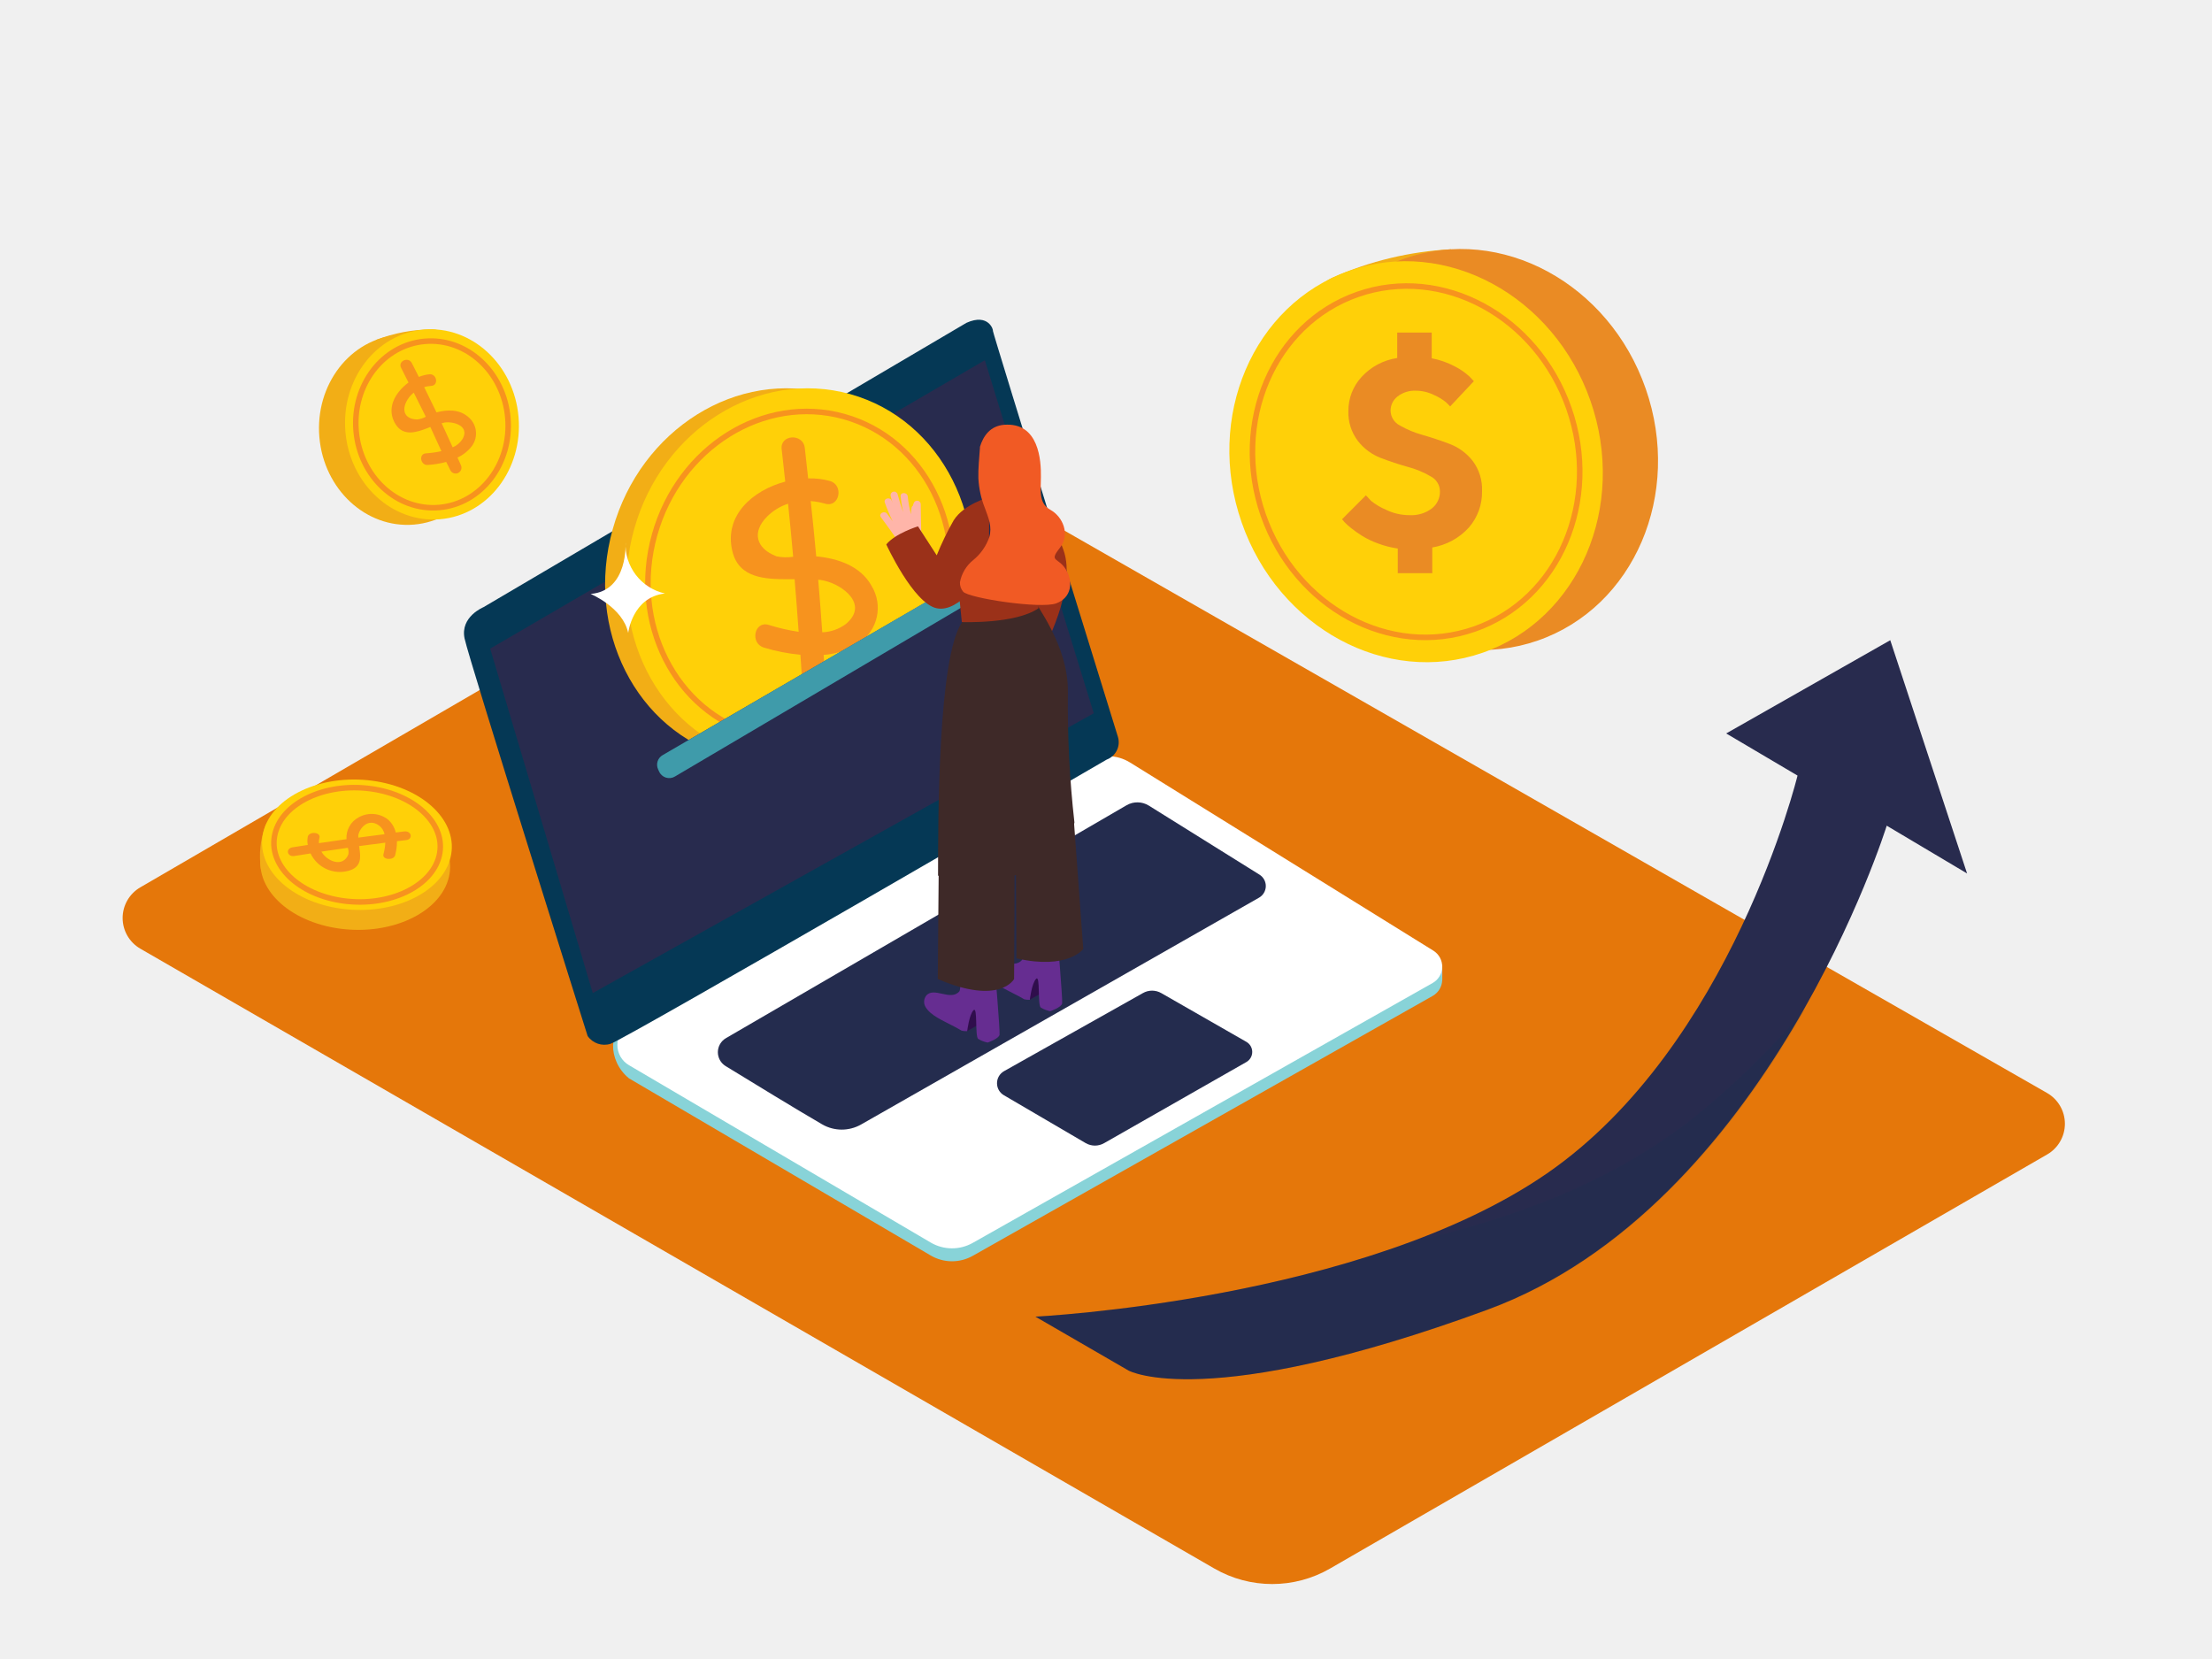
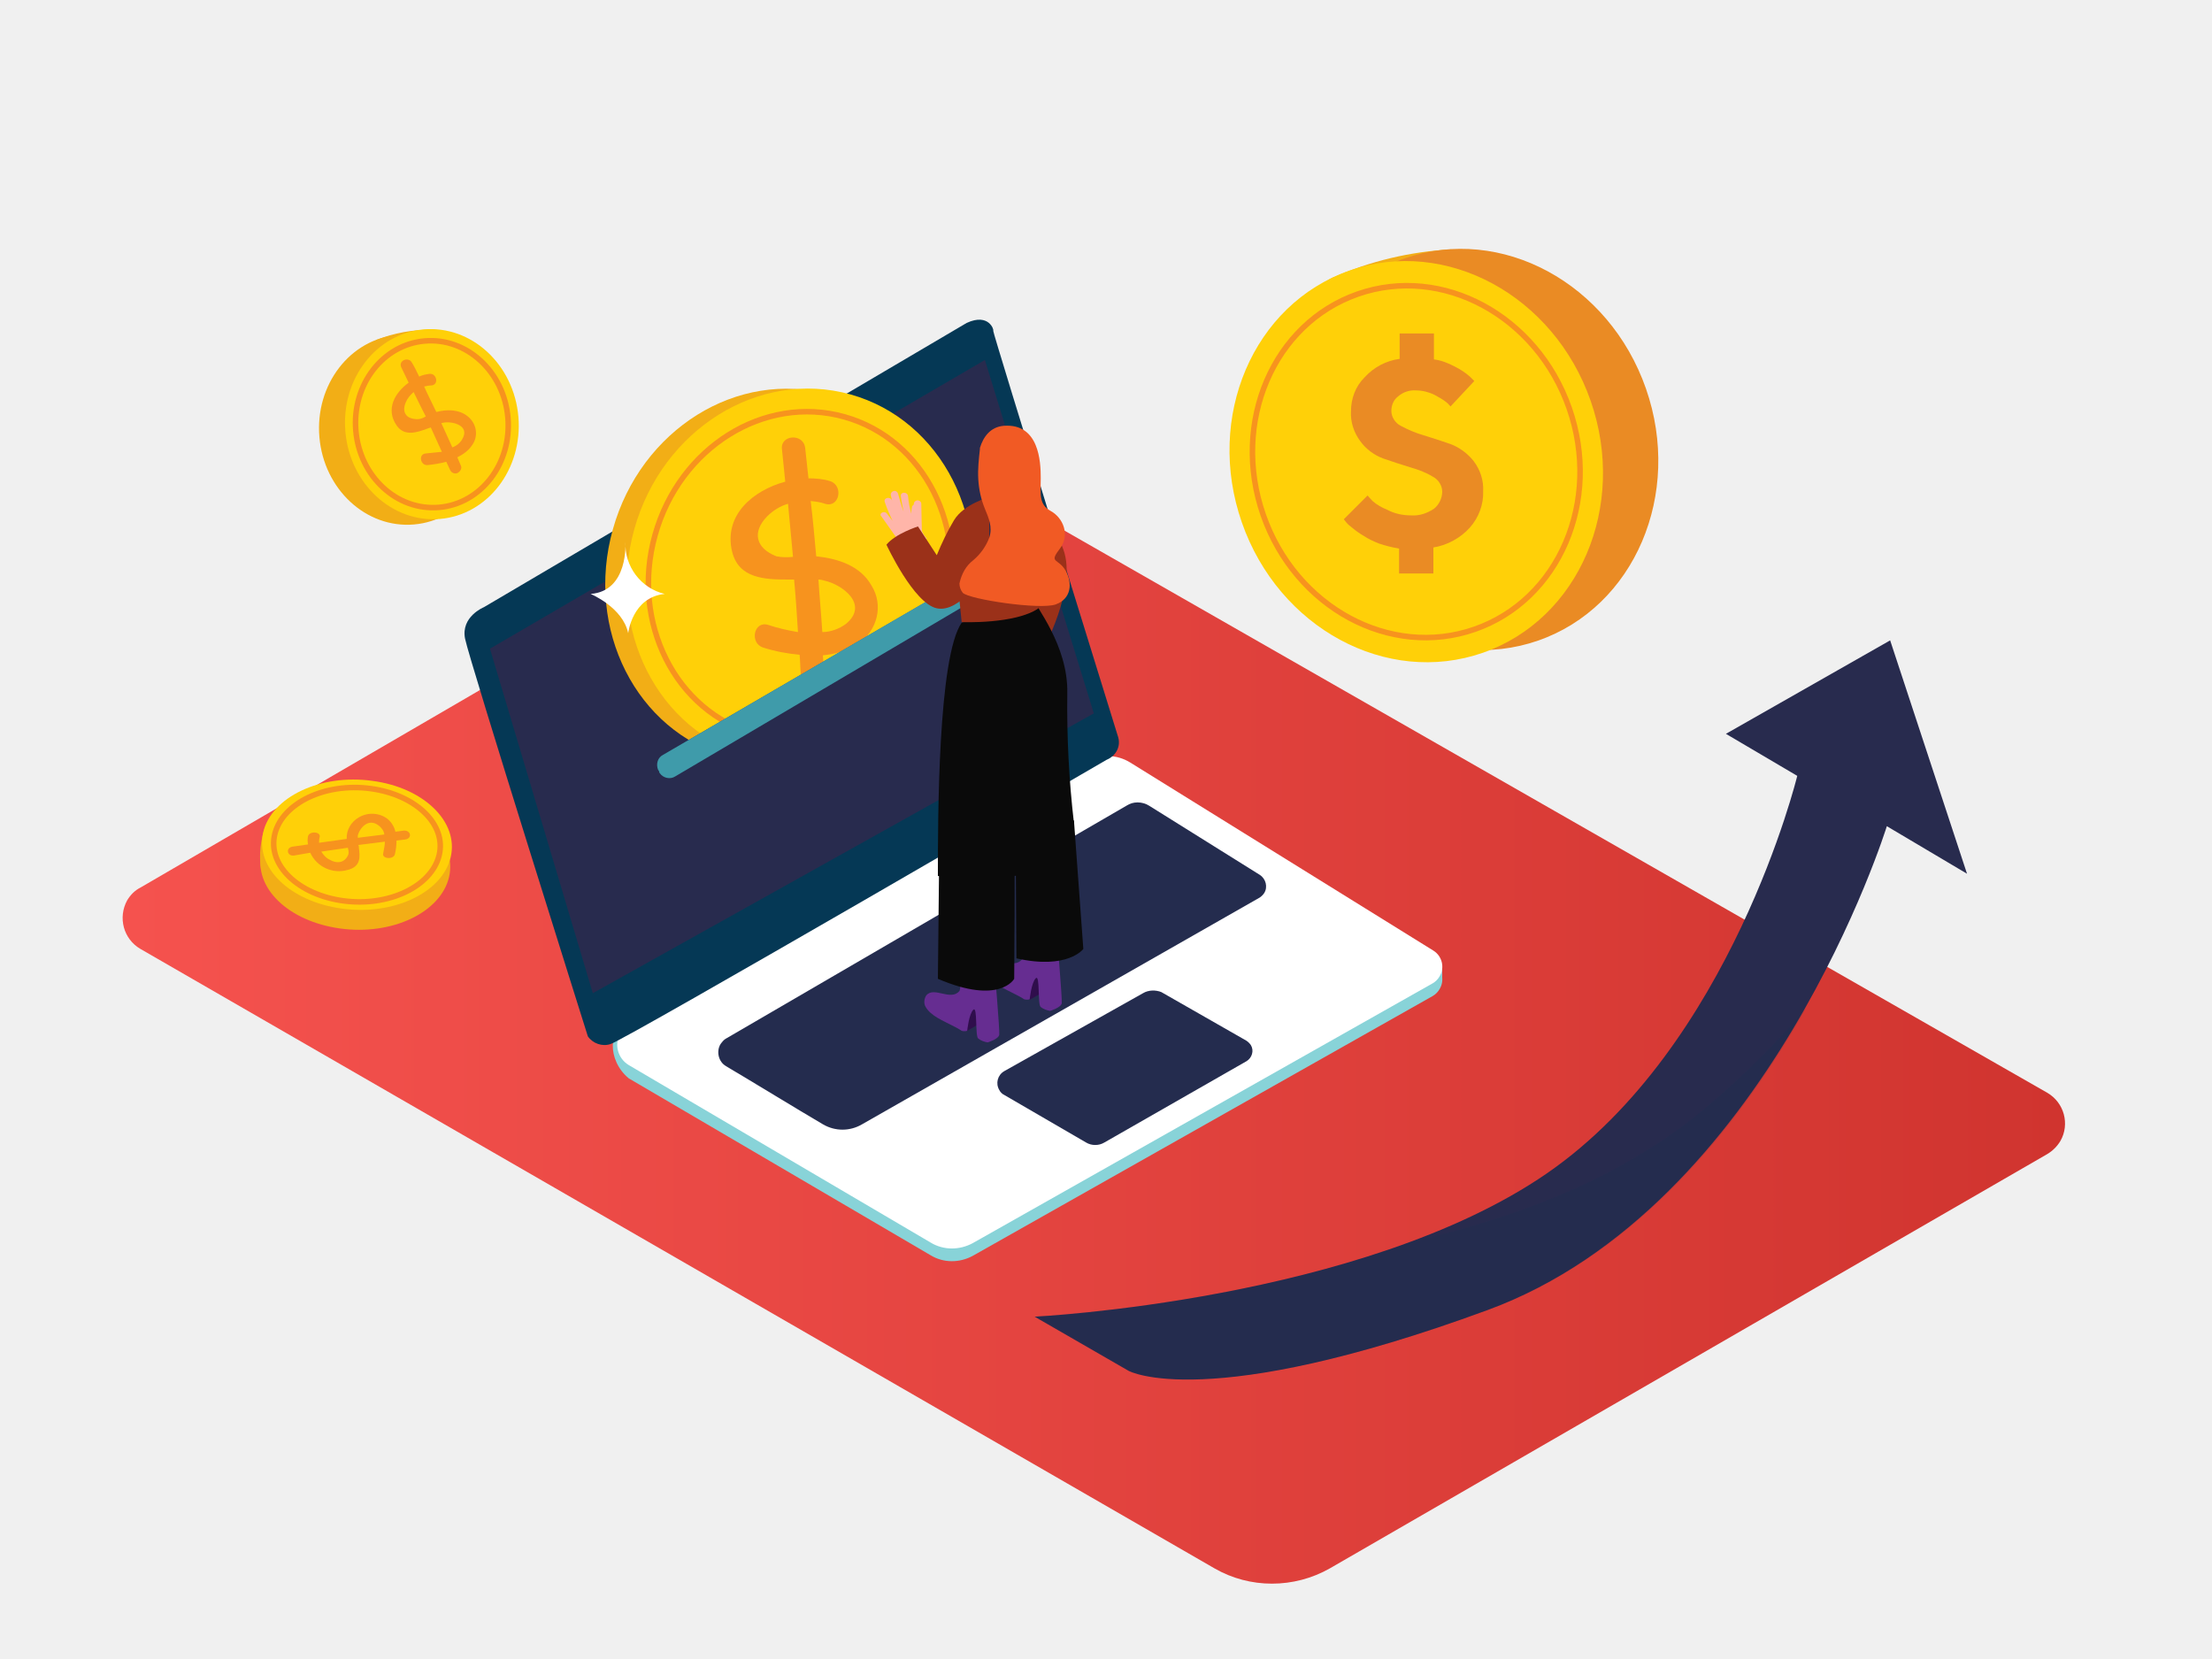
- <svg xmlns="http://www.w3.org/2000/svg" id="Layer_2" data-name="Layer 2" viewBox="0 0 400 300">
-   <path d="M25.37,160.46,161,81.6a6.41,6.41,0,0,1,6.41,0L370.18,197.65a6.41,6.41,0,0,1,0,11.12L240.52,283.64a20.93,20.93,0,0,1-20.93,0L25.39,171.56A6.41,6.41,0,0,1,25.37,160.46Z" fill="#e5770a" />
-   <path d="M262.39,45.08A60.5,60.5,0,0,0,241,50.19c-10.74,4.9,21.43,13.6,21.43,13.6" fill="#f2ae16" />
-   <ellipse cx="266.06" cy="81.29" rx="33.4" ry="36.58" transform="translate(-11.93 92.16) rotate(-19.23)" fill="#ea8b24" />
-   <ellipse cx="256.07" cy="83.5" rx="33.4" ry="36.58" transform="translate(-13.21 88.99) rotate(-19.23)" fill="#ffd008" />
-   <ellipse cx="256.07" cy="83.5" rx="29.27" ry="32.05" transform="translate(-13.21 88.99) rotate(-19.23)" fill="none" stroke="#f7931e" stroke-miterlimit="10" />
-   <path d="M263.08,66.26a11.49,11.49,0,0,1,2.67,1.85l.77.82-4.29,4.57q-.28-.33-.79-.8a9.61,9.61,0,0,0-2.12-1.27,7.43,7.43,0,0,0-3.32-.78,5,5,0,0,0-3.3,1.06,3.22,3.22,0,0,0-1.24,2.55,3.06,3.06,0,0,0,1.7,2.69,17.43,17.43,0,0,0,4.12,1.71q2.42.69,4.87,1.62a9.62,9.62,0,0,1,4.16,3.07A8.49,8.49,0,0,1,268,88.79a9.72,9.72,0,0,1-2.38,6.6A11.45,11.45,0,0,1,259,99v4.65l-6.24,0V99.19a17.22,17.22,0,0,1-3.59-.92,15.9,15.9,0,0,1-2.84-1.36,21.28,21.28,0,0,1-2-1.41,11.19,11.19,0,0,1-1.24-1.12l-.4-.49L247,89.57q.33.37.93,1a11.26,11.26,0,0,0,2.66,1.59,9.68,9.68,0,0,0,4.3,1,6.16,6.16,0,0,0,4.05-1.23,3.84,3.84,0,0,0,1.45-3.09,3.08,3.08,0,0,0-1.7-2.71,16.74,16.74,0,0,0-4.14-1.71q-2.44-.68-4.87-1.61a9.65,9.65,0,0,1-4.13-3.07,8.49,8.49,0,0,1-1.72-5.44,9,9,0,0,1,2.38-6.13,10.91,10.91,0,0,1,6.45-3.43v-4.6l6.24,0v4.65A14.65,14.65,0,0,1,263.08,66.26Z" fill="#ea8b24" />
-   <polyline points="260.81 174.43 260.81 177.23 259.39 178.97" fill="#adcee1" />
-   <path d="M204.39,140.25l54.81,34a3.4,3.4,0,0,1-.12,5.84l-83.17,47a7.62,7.62,0,0,1-7.61-.06L113.74,195c-4-3.26-3.67-9.39,0-9.65l82.69-45.21A7.73,7.73,0,0,1,204.39,140.25Z" fill="#88d3d8" />
-   <path d="M204.39,137.91l54.81,34a3.4,3.4,0,0,1-.12,5.84l-83.17,47a7.62,7.62,0,0,1-7.61-.06l-54.56-32.07a4.23,4.23,0,0,1,0-7.31l82.69-47.55A7.73,7.73,0,0,1,204.39,137.91Z" fill="#fff" />
-   <path d="M202.16,133.26S179.4,59.8,179.54,59.8s-.71-3.26-4.78-1.42L87.42,109.8s-4.24,1.72-3.41,5.66,22.25,71.88,22.25,71.88a3.69,3.69,0,0,0,4.13,1.42c2.66-.83,89.73-51.4,89.73-51.4A3.34,3.34,0,0,0,202.16,133.26Z" fill="#053855" />
-   <polygon points="178.09 65.14 88.64 117.29 107.19 179.58 197.79 128.98 178.09 65.14" fill="#282b4e" />
-   <path d="M207.76,145.69l20,12.48a2.42,2.42,0,0,1-.08,4.15l-71.93,41a7.08,7.08,0,0,1-7.07,0c-4.63-2.69-12.58-7.55-17.46-10.54a2.94,2.94,0,0,1,.06-5.05c14.55-8.46,62-36.06,72.4-42.09A3.92,3.92,0,0,1,207.76,145.69Z" fill="#282b4e" />
-   <path d="M206.68,179.58l-25.13,14.13a2.51,2.51,0,0,0,0,4.35l14.78,8.65a3.34,3.34,0,0,0,3.34,0l25.71-14.66a2.1,2.1,0,0,0,0-3.65L210,179.59A3.34,3.34,0,0,0,206.68,179.58Z" fill="#282b4e" />
-   <path d="M207.76,145.69l20,12.48a2.42,2.42,0,0,1-.08,4.15l-71.93,41a7.08,7.08,0,0,1-7.07,0c-4.63-2.69-12.58-7.55-17.46-10.54a2.94,2.94,0,0,1,.06-5.05c14.55-8.46,62-36.06,72.4-42.09A3.92,3.92,0,0,1,207.76,145.69Z" fill="#053855" opacity="0.1" />
-   <path d="M206.68,179.58l-25.13,14.13a2.51,2.51,0,0,0,0,4.35l14.78,8.65a3.34,3.34,0,0,0,3.34,0l25.71-14.66a2.1,2.1,0,0,0,0-3.65L210,179.59A3.34,3.34,0,0,0,206.68,179.58Z" fill="#053855" opacity="0.1" />
-   <path d="M68,61.47a28.46,28.46,0,0,1,10.16-1.91c5.55,0-6.59,10-6.59,10" fill="#f2ae16" />
-   <ellipse cx="73.4" cy="77.72" rx="15.71" ry="17.21" transform="translate(-6.34 6.52) rotate(-4.88)" fill="#f2ae16" />
-   <ellipse cx="78.11" cy="76.75" rx="15.71" ry="17.21" transform="translate(-6.24 6.92) rotate(-4.88)" fill="#ffd008" />
-   <ellipse cx="78.11" cy="76.75" rx="13.77" ry="15.08" transform="translate(-6.24 6.92) rotate(-4.88)" fill="none" stroke="#f7931e" stroke-miterlimit="10" />
-   <path d="M84.59,75.33c-1.6-1.34-3.75-1.27-5.66-.76Q77.83,72.29,76.7,70A6.39,6.39,0,0,1,78,69.78c1.36-.1,1-2.19-.31-2.1a6.68,6.68,0,0,0-1.95.48c-.42-.84-.84-1.68-1.27-2.51-.62-1.21-2.56-.36-1.94.86.45.88.9,1.77,1.34,2.66C71.39,71,69.71,74,71.62,76.85c1.41,2.06,3.67,1.34,5.62.59l.58-.23q1,2.18,2,4.37a17.77,17.77,0,0,1-2.8.4c-1.36.09-1,2.18.31,2.1a16.57,16.57,0,0,0,3.36-.55L81.42,85a1.06,1.06,0,0,0,1.94-.86l-.63-1.4a6.88,6.88,0,0,0,2.64-2.13A3.86,3.86,0,0,0,84.59,75.33Zm-9.1.52c-2.05,0-2.87-1.33-2.07-3.09A4.81,4.81,0,0,1,74.82,71Q75.9,73.16,77,75.36A4.29,4.29,0,0,1,75.5,75.85Zm8.14,3.55a3.86,3.86,0,0,1-1.77,1.49q-1-2.19-2-4.37c.19,0,.37-.09.56-.12C82,76.18,85,77,83.64,79.4Z" fill="#f7931e" />
-   <ellipse cx="140.74" cy="104.06" rx="34.04" ry="31.08" transform="translate(2.62 211.58) rotate(-74.38)" fill="#f2ae16" />
-   <ellipse cx="144.61" cy="104.06" rx="34.04" ry="31.08" transform="translate(5.45 215.31) rotate(-74.38)" fill="#ffd008" />
-   <ellipse cx="144.61" cy="104.06" rx="29.83" ry="27.24" transform="translate(5.45 215.31) rotate(-74.38)" fill="none" stroke="#f7931e" stroke-miterlimit="10" />
-   <path d="M157.6,105.93c-2-3.59-6.06-4.95-10-5.32q-.45-5-1-10a12.65,12.65,0,0,1,2.61.47c2.59.76,3.44-3.35.87-4.1a13.21,13.21,0,0,0-3.94-.47c-.2-1.84-.39-3.68-.61-5.53-.31-2.67-4.5-2.43-4.18.25.23,2,.43,3.91.65,5.86-5.89,1.57-11.16,6.13-9.55,12.65,1.18,4.8,5.88,5,10,5l1.24,0q.4,4.75.73,9.51A35.15,35.15,0,0,1,139,113c-2.59-.79-3.43,3.32-.87,4.1a32.77,32.77,0,0,0,6.61,1.3c.07,1.09.15,2.19.22,3.28.16,2.69,4.34,2.45,4.18-.25-.06-1-.14-2-.2-3a13.61,13.61,0,0,0,6.37-2.13A7.64,7.64,0,0,0,157.6,105.93Zm-17.21-5.34c-3.79-1.47-4.39-4.44-1.69-7.16a9.5,9.5,0,0,1,3.81-2.34q.5,4.79.92,9.59A8.48,8.48,0,0,1,140.39,100.6ZM153,112.81a7.64,7.64,0,0,1-4.31,1.53q-.33-4.76-.73-9.5c.37,0,.75.09,1.12.17C152.3,105.73,157.18,109.26,153,112.81Z" fill="#f7931e" />
-   <polygon points="118.24 137.47 177.53 103.03 172.47 126.06 162.04 137.47 151.95 141.54 143.48 143.73 118.24 137.47" fill="#282b4e" />
-   <path d="M119.86,136.53l58-33.75a2,2,0,0,1,3,1.34h0a2,2,0,0,1-1,2.19L122.08,140.4a2,2,0,0,1-2.9-.9l-.15-.33A2,2,0,0,1,119.86,136.53Z" fill="#3f9baa" />
-   <path d="M204.09,247.85s14,7.67,64.85-11,72.24-87.54,72.24-87.54l14.53,8.64-13.89-42.18-29.67,16.86,12.9,7.62s-11.9,48.85-45.27,71.91-92.55,25.93-92.55,25.93Z" fill="#282b4e" />
-   <path d="M47.17,157.1a16.1,16.1,0,0,1,.79-7.72c1.48-4,7.91,6.69,7.91,6.69" fill="#f2ae16" />
-   <path d="M67,144.78c9.35,1.25,15.7,7.45,14.17,13.84s-10.35,10.56-19.7,9.31-15.7-7.45-14.17-13.84S57.67,143.53,67,144.78Z" fill="#f2ae16" />
-   <path d="M67.31,141.18c9.35,1.25,15.7,7.45,14.17,13.84s-10.35,10.56-19.7,9.31-15.7-7.45-14.17-13.84S58,139.93,67.31,141.18Z" fill="#ffd008" />
-   <path d="M67,142.62c8.2,1.1,13.76,6.53,12.42,12.13s-9.07,9.26-17.27,8.16-13.76-6.53-12.42-12.13S58.77,141.52,67,142.62Z" fill="none" stroke="#f7931e" stroke-miterlimit="10" />
-   <path d="M64.86,147.8a4.15,4.15,0,0,0-2.2,3.95l-5,.72a3.62,3.62,0,0,1,.11-1c.26-1-1.85-1.18-2.11-.18a3.76,3.76,0,0,0,0,1.5l-2.75.43c-1.33.21-1,1.78.33,1.57l2.92-.46A5.86,5.86,0,0,0,63,157.47c2.36-.62,2.25-2.4,2-4,0-.16,0-.31-.07-.47l4.75-.62a10.14,10.14,0,0,1-.34,2.1c-.27,1,1.84,1.17,2.11.18a9.41,9.41,0,0,0,.33-2.54l1.64-.2c1.35-.16,1-1.73-.33-1.57l-1.52.19a4.65,4.65,0,0,0-1.38-2.32A4.8,4.8,0,0,0,64.86,147.8ZM63,154.48c-.56,1.48-2,1.82-3.52.9A3.92,3.92,0,0,1,58.12,154l4.78-.69A2.43,2.43,0,0,1,63,154.48Zm5.54-5.2a2.66,2.66,0,0,1,1,1.57l-4.75.62a3.37,3.37,0,0,1,0-.43C65,149.81,66.55,147.84,68.54,149.28Z" fill="#f7931e" />
-   <path d="M185.14,88.93a24.59,24.59,0,0,1,7.16,10.5c2.52,6.94-3.77,18.3-3.77,18.3L178.75,110" fill="#9b3119" />
-   <path d="M186.22,180.77l2.65-1.47-.67-3.79s-4,.37-4.3,1.78" fill="#2f0e4c" />
-   <path d="M185.22,180.71c-.6-.37-1.22-.69-1.84-1-1.54-.84-3.75-1.71-4.69-3.28a1.83,1.83,0,0,1,.12-2.06c1.4-1.68,4.43,1.08,6-.78.31-.37.45-6.21.45-6.21l5.92,1.6s1,11.74.89,12.46-2.15,1.42-2.15,1.42a5.24,5.24,0,0,1-1.71-.66c-.62-.45-.06-6-.85-5.19s-1.14,3.79-1.14,3.79A4.07,4.07,0,0,1,185.22,180.71Z" fill="#662d91" />
-   <path d="M174.89,186.44l2.65-1.47-.67-3.79s-4,.37-4.3,1.78" fill="#2f0e4c" />
-   <path d="M173.9,186.38c-.6-.37-1.22-.69-1.84-1-1.54-.84-3.75-1.71-4.69-3.28a1.83,1.83,0,0,1,.12-2.06c1.4-1.68,4.43,1.08,6-.78.31-.37.45-6.21.45-6.21l5.92,1.6s1,11.74.89,12.46-2.15,1.42-2.15,1.42a5.24,5.24,0,0,1-1.71-.66c-.62-.45-.06-6-.85-5.19s-1.14,3.79-1.14,3.79A4.07,4.07,0,0,1,173.9,186.38Z" fill="#662d91" />
-   <path d="M194.18,148.28l1.71,23.32s-2.77,3.83-12.09,1.7h0l-.09-15.72" fill="#3e2928" />
-   <path d="M183.38,152.89c.2,2,0,24.15,0,24.15s-2.57,4.82-13.8,0l.16-18.81" fill="#3e2928" />
-   <path d="M193.22,154.26a45.45,45.45,0,0,1-9.2,4.06l-.07,0a.63.63,0,0,0-.85.32,48.59,48.59,0,0,1-6,1.37c-2.62.42-4.79-1.52-7.47-1.66,0-10.29,0-39.62,4.34-45.82l13-4.34c.06,1.07,6.29,8.3,6.14,17.1a189.5,189.5,0,0,0,1.18,23.43" fill="#3e2928" />
-   <path d="M172.73,100.68l1.2,11.81s9.68.39,13.85-2.49V100" fill="#9b3119" />
-   <path d="M160.42,92.91l1,1.35A32.41,32.41,0,0,1,160,90.89c-.27-.79,1-1.1,1.26-.32l.14.4q-.18-.62-.34-1.26a.65.65,0,0,1,1.26-.32,33.67,33.67,0,0,0,1,3.23,23,23,0,0,1-.46-2.85c-.08-.83,1.21-.79,1.29,0a20.51,20.51,0,0,0,.58,3.23q0-.55.1-1.11a.65.65,0,0,1,.27-.47c0-.14.08-.29.13-.43a.65.65,0,0,1,1.27.2l.08,4.89a5.82,5.82,0,0,0,.91,1.39,22.57,22.57,0,0,0-1.81,1.41,18.61,18.61,0,0,0-1.47,1.41q-.62-.78-1.21-1.58a.7.7,0,0,1-.12-.14q-1.74-2.57-3.59-5.05C158.8,92.88,159.93,92.25,160.42,92.91Z" fill="#ffb5a9" />
-   <path d="M178.87,89.91s-4.57,1.23-6.42,4.19a52.26,52.26,0,0,0-3.06,6.32L166,95.18s-4.1,1.26-5.73,3.27c0,0,4.87,10.63,9.1,11.54s8.73-6.29,8.73-6.29.93,3,.75-.2" fill="#9b3119" />
-   <path d="M176,101.27a9.26,9.26,0,0,0,2.89-4.12c.55-1.87-.14-3.51-.78-5.25a16.9,16.9,0,0,1-1.19-5.4c-.05-1.82.15-3.64.28-5.45a.52.52,0,0,0,0-.23c.61-2,1.86-3.78,4.33-4,6.38-.54,6.74,6.53,6.7,9.4s-.35,4.82,1.76,6,3.65,4.35,1.63,6.9-.21,1.62,1.14,3.88,1,5.09-1.77,6.11-15.61-.9-16.8-2.09a2.45,2.45,0,0,1-.6-1.74A6.73,6.73,0,0,1,176,101.27Z" fill="#f15a24" />
-   <path d="M305.85,202.45c-15,11.65-32.56,18-50.8,22.17-31.66,11.69-67.62,13.43-67.62,13.43l16.85,9.77s14,7.67,64.85-11c27-9.93,45.75-34,57.34-54.46A146.51,146.51,0,0,1,305.85,202.45Z" fill="#053855" opacity="0.1" />
-   <path d="M113.12,98s.57,8.86-6.32,9.4c0,0,5.83,2.42,6.8,7.06,0,0,.72-6.47,6.64-7.14A9.11,9.11,0,0,1,113.12,98Z" fill="#fff" />
+ <svg xmlns="http://www.w3.org/2000/svg" version="1.1" id="Layer_2_1_" x="0px" y="0px" viewBox="0 0 400 300" style="enable-background:new 0 0 400 300;" xml:space="preserve">
+   <style type="text/css">
+ 	.st0{fill:url(#SVGID_1_);}
+ 	.st1{fill:#F2AE16;}
+ 	.st2{fill:#EA8B24;}
+ 	.st3{fill:#FFD008;}
+ 	.st4{fill:none;stroke:#F7931E;stroke-miterlimit:10;}
+ 	.st5{fill:#ADCEE1;}
+ 	.st6{fill:#88D3D8;}
+ 	.st7{fill:#FFFFFF;}
+ 	.st8{fill:#053855;}
+ 	.st9{fill:#282B4E;}
+ 	.st10{opacity:0.1;fill:#053855;enable-background:new    ;}
+ 	.st11{fill:#F7931E;}
+ 	.st12{fill:#3F9BAA;}
+ 	.st13{fill:#9B3119;}
+ 	.st14{fill:#2F0E4C;}
+ 	.st15{fill:#662D91;}
+ 	.st16{fill:#0A0A0A;}
+ 	.st17{fill:#FFB5A9;}
+ 	.st18{fill:#F15A24;}
+ </style>
+   <linearGradient id="SVGID_1_" gradientUnits="userSpaceOnUse" x1="22.176" y1="183.593" x2="373.401" y2="183.593">
+     <stop offset="0" style="stop-color:#F5524E" />
+     <stop offset="1" style="stop-color:#D0342F" />
+   </linearGradient>
+   <path class="st0" d="M25.4,160.5L161,81.6c2-1.1,4.4-1.1,6.4,0l202.8,116c3.1,1.8,4.1,5.7,2.4,8.7c-0.6,1-1.4,1.8-2.4,2.4  l-129.7,74.9c-6.5,3.7-14.5,3.7-20.9,0L25.4,171.6c-3.1-1.8-4.1-5.7-2.4-8.8C23.6,161.8,24.4,161,25.4,160.5z" />
+   <path class="st1" d="M262.4,45.1c-7.4,0.4-14.6,2.1-21.4,5.1c-10.7,4.9,21.4,13.6,21.4,13.6" />
+   <ellipse transform="matrix(0.9442 -0.3294 0.3294 0.9442 -11.927 92.1647)" class="st2" cx="266.1" cy="81.3" rx="33.4" ry="36.6" />
+   <ellipse transform="matrix(0.9442 -0.3294 0.3294 0.9442 -13.211 88.9993)" class="st3" cx="256.1" cy="83.5" rx="33.4" ry="36.6" />
+   <ellipse transform="matrix(0.9442 -0.3294 0.3294 0.9442 -13.211 88.9991)" class="st4" cx="256.1" cy="83.5" rx="29.3" ry="32.1" />
+   <path class="st2" d="M263.1,66.3c1,0.5,1.9,1.1,2.7,1.8l0.8,0.8l-4.3,4.6c-0.2-0.2-0.4-0.5-0.8-0.8c-0.6-0.5-1.4-0.9-2.1-1.3  c-1-0.5-2.2-0.8-3.3-0.8c-1.2-0.1-2.4,0.3-3.3,1.1c-0.8,0.6-1.2,1.6-1.2,2.6c0,1.1,0.7,2.2,1.7,2.7c1.3,0.7,2.7,1.3,4.1,1.7  c1.6,0.5,3.2,1,4.9,1.6c1.6,0.6,3.1,1.7,4.2,3.1c1.2,1.6,1.8,3.5,1.7,5.4c0.1,2.4-0.8,4.8-2.4,6.6c-1.7,1.9-4.1,3.2-6.6,3.6v4.7  h-6.2v-4.5c-1.2-0.2-2.4-0.5-3.6-0.9c-1-0.4-1.9-0.8-2.8-1.4c-0.7-0.4-1.4-0.9-2-1.4c-0.4-0.3-0.9-0.7-1.2-1.1l-0.4-0.5l4.3-4.3  c0.2,0.2,0.5,0.6,0.9,1c0.8,0.7,1.7,1.2,2.7,1.6c1.3,0.7,2.8,1,4.3,1c1.5,0.1,2.9-0.4,4.1-1.2c0.9-0.7,1.5-1.9,1.5-3.1  c0-1.1-0.7-2.2-1.7-2.7c-1.3-0.8-2.7-1.3-4.1-1.7c-1.6-0.5-3.2-1-4.9-1.6c-1.6-0.6-3.1-1.7-4.1-3.1c-1.2-1.6-1.8-3.5-1.7-5.4  c0-2.3,0.8-4.5,2.4-6.1c1.7-1.9,4-3.1,6.4-3.4v-4.6h6.2v4.7C260.4,65.1,261.8,65.6,263.1,66.3z" />
+   <polyline class="st5" points="260.8,174.4 260.8,177.2 259.4,179 " />
+   <path class="st6" d="M204.4,140.2l54.8,34c1.6,1,2.1,3.1,1.1,4.7c-0.3,0.5-0.7,0.9-1.2,1.2l-83.2,47c-2.4,1.3-5.3,1.3-7.6-0.1  l-54.6-32c-4-3.3-3.7-9.4,0-9.6l82.7-45.2C198.9,138.7,202,138.7,204.4,140.2z" />
+   <path class="st7" d="M204.4,137.9l54.8,34c1.6,1,2.1,3.1,1.1,4.7c-0.3,0.5-0.7,0.9-1.2,1.2l-83.2,47c-2.4,1.3-5.3,1.3-7.6-0.1  l-54.6-32.1c-2-1.2-2.7-3.8-1.5-5.8c0.4-0.6,0.9-1.2,1.5-1.5l82.7-47.6C198.9,136.3,202,136.4,204.4,137.9z" />
+   <path class="st8" d="M202.2,133.3c0,0-22.8-73.5-22.6-73.5s-0.7-3.3-4.8-1.4l-87.3,51.4c0,0-4.2,1.7-3.4,5.7s22.2,71.9,22.2,71.9  c0.9,1.3,2.6,1.9,4.1,1.4c2.7-0.8,89.7-51.4,89.7-51.4C201.8,136.7,202.7,135,202.2,133.3z" />
+   <polygon class="st9" points="178.1,65.1 88.6,117.3 107.2,179.6 197.8,129 " />
+   <path class="st9" d="M207.8,145.7l20,12.5c1.1,0.7,1.5,2.2,0.8,3.3c-0.2,0.3-0.5,0.6-0.8,0.8l-71.9,41c-2.2,1.3-4.9,1.3-7.1,0  c-4.6-2.7-12.6-7.6-17.5-10.5c-1.4-0.8-1.8-2.7-1-4c0.3-0.4,0.6-0.8,1-1c14.6-8.5,62-36.1,72.4-42.1  C204.9,144.9,206.5,144.9,207.8,145.7z" />
+   <path class="st9" d="M206.7,179.6l-25.1,14.1c-1.2,0.7-1.6,2.2-0.9,3.4c0.2,0.4,0.5,0.7,0.9,0.9l14.8,8.6c1,0.6,2.3,0.6,3.3,0  l25.7-14.7c1-0.6,1.4-1.9,0.8-2.9c-0.2-0.3-0.5-0.6-0.8-0.8l-15.4-8.8C209,179,207.7,179,206.7,179.6z" />
+   <path class="st10" d="M207.8,145.7l20,12.5c1.1,0.7,1.5,2.2,0.8,3.3c-0.2,0.3-0.5,0.6-0.8,0.8l-71.9,41c-2.2,1.3-4.9,1.3-7.1,0  c-4.6-2.7-12.6-7.6-17.5-10.5c-1.4-0.8-1.8-2.7-1-4c0.3-0.4,0.6-0.8,1-1c14.6-8.5,62-36.1,72.4-42.1  C204.9,144.9,206.5,144.9,207.8,145.7z" />
+   <path class="st10" d="M206.7,179.6l-25.1,14.1c-1.2,0.7-1.6,2.2-0.9,3.4c0.2,0.4,0.5,0.7,0.9,0.9l14.8,8.6c1,0.6,2.3,0.6,3.3,0  l25.7-14.7c1-0.6,1.4-1.9,0.8-2.9c-0.2-0.3-0.5-0.6-0.8-0.8l-15.4-8.8C209,179,207.7,179,206.7,179.6z" />
+   <path class="st1" d="M68,61.5c3.2-1.3,6.7-1.9,10.2-1.9c5.6,0-6.6,10-6.6,10" />
+   <ellipse transform="matrix(0.9964 -8.506913e-02 8.506913e-02 0.9964 -6.345 6.5263)" class="st1" cx="73.4" cy="77.7" rx="15.7" ry="17.2" />
+   <ellipse transform="matrix(0.9964 -8.506913e-02 8.506913e-02 0.9964 -6.2456 6.9235)" class="st3" cx="78.1" cy="76.7" rx="15.7" ry="17.2" />
+   <ellipse transform="matrix(0.9964 -8.506913e-02 8.506913e-02 0.9964 -6.2456 6.9235)" class="st4" cx="78.1" cy="76.7" rx="13.8" ry="15.1" />
+   <path class="st11" d="M84.6,75.3c-1.6-1.3-3.8-1.3-5.7-0.8c-0.7-1.5-1.5-3-2.2-4.6c0.4-0.1,0.9-0.2,1.3-0.2c1.4-0.1,1-2.2-0.3-2.1  c-0.7,0.1-1.3,0.2-1.9,0.5c-0.4-0.8-0.8-1.7-1.3-2.5c-0.6-1.2-2.6-0.4-1.9,0.9c0.4,0.9,0.9,1.8,1.3,2.7c-2.5,1.8-4.2,4.8-2.2,7.7  c1.4,2.1,3.7,1.3,5.6,0.6l0.6-0.2c0.7,1.5,1.3,2.9,2,4.4C78.9,81.8,78,81.9,77,82c-1.4,0.1-1,2.2,0.3,2.1c1.1-0.1,2.3-0.3,3.4-0.6  l0.7,1.5c0.2,0.5,0.9,0.8,1.4,0.5s0.8-0.9,0.5-1.4l-0.6-1.4c1-0.5,2-1.2,2.6-2.1C86.6,78.9,86.2,76.6,84.6,75.3z M75.5,75.8  c-2.1,0-2.9-1.3-2.1-3.1c0.3-0.7,0.8-1.3,1.4-1.8c0.7,1.4,1.4,2.9,2.2,4.4C76.5,75.6,76,75.8,75.5,75.8L75.5,75.8z M83.6,79.4  c-0.4,0.7-1,1.2-1.8,1.5c-0.7-1.5-1.3-2.9-2-4.4c0.2,0,0.4-0.1,0.6-0.1C82,76.2,85,77,83.6,79.4L83.6,79.4z" />
+   <ellipse transform="matrix(0.2693 -0.9631 0.9631 0.2693 2.6255 211.5733)" class="st1" cx="140.7" cy="104.1" rx="34" ry="31.1" />
+   <ellipse transform="matrix(0.2693 -0.9631 0.9631 0.2693 5.4522 215.3044)" class="st3" cx="144.6" cy="104.1" rx="34" ry="31.1" />
+   <ellipse transform="matrix(0.2693 -0.9631 0.9631 0.2693 5.4522 215.3044)" class="st4" cx="144.6" cy="104.1" rx="29.8" ry="27.2" />
+   <path class="st11" d="M157.6,105.9c-2-3.6-6.1-4.9-10-5.3c-0.3-3.3-0.6-6.7-1-10c0.9,0.1,1.8,0.2,2.6,0.5c2.6,0.8,3.4-3.3,0.9-4.1  c-1.3-0.4-2.6-0.5-3.9-0.5c-0.2-1.8-0.4-3.7-0.6-5.5c-0.3-2.7-4.5-2.4-4.2,0.2c0.2,2,0.4,3.9,0.6,5.9c-5.9,1.6-11.2,6.1-9.6,12.7  c1.2,4.8,5.9,5,10,5h1.2c0.3,3.2,0.5,6.3,0.7,9.5c-1.8-0.3-3.6-0.7-5.4-1.3c-2.6-0.8-3.4,3.3-0.9,4.1c2.2,0.7,4.4,1.1,6.6,1.3  c0.1,1.1,0.1,2.2,0.2,3.3c0.2,2.7,4.3,2.4,4.2-0.2c-0.1-1-0.1-2-0.2-3c2.3-0.2,4.5-0.9,6.4-2.1C158.7,114,159.8,109.4,157.6,105.9z   M140.4,100.6c-3.8-1.5-4.4-4.4-1.7-7.2c1.1-1.1,2.4-1.9,3.8-2.3c0.3,3.2,0.6,6.4,0.9,9.6C142.4,100.8,141.4,100.8,140.4,100.6  L140.4,100.6z M153,112.8c-1.2,0.9-2.8,1.5-4.3,1.5c-0.2-3.2-0.5-6.3-0.7-9.5c0.4,0,0.8,0.1,1.1,0.2  C152.3,105.7,157.2,109.3,153,112.8z" />
+   <polygon class="st9" points="118.2,137.5 177.5,103 172.5,126.1 162,137.5 151.9,141.5 143.5,143.7 " />
+   <path class="st12" d="M119.9,136.5l58-33.8c0.9-0.6,2.2-0.3,2.7,0.7c0.1,0.2,0.2,0.4,0.3,0.7l0,0c0.2,0.9-0.2,1.8-1,2.2l-57.8,34.1  c-0.9,0.6-2.2,0.3-2.8-0.6c-0.1-0.1-0.1-0.2-0.1-0.3l-0.2-0.3C118.6,138.2,118.9,137,119.9,136.5z" />
+   <path class="st9" d="M204.1,247.9c0,0,14,7.7,64.9-11s72.2-87.5,72.2-87.5l14.5,8.6l-13.9-42.2l-29.7,16.9l12.9,7.6  c0,0-11.9,48.9-45.3,71.9s-92.6,25.9-92.6,25.9L204.1,247.9z" />
+   <path class="st1" d="M47.2,157.1c-0.4-2.6-0.1-5.2,0.8-7.7c1.5-4,7.9,6.7,7.9,6.7" />
+   <path class="st1" d="M67,144.8c9.3,1.2,15.7,7.4,14.2,13.8s-10.3,10.6-19.7,9.3s-15.7-7.4-14.2-13.8S57.7,143.5,67,144.8z" />
+   <path class="st3" d="M67.3,141.2c9.3,1.2,15.7,7.4,14.2,13.8s-10.3,10.6-19.7,9.3s-15.7-7.4-14.2-13.8S58,139.9,67.3,141.2z" />
+   <path class="st4" d="M67,142.6c8.2,1.1,13.8,6.5,12.4,12.1s-9.1,9.3-17.3,8.2s-13.8-6.5-12.4-12.1S58.8,141.5,67,142.6z" />
+   <path class="st11" d="M64.9,147.8c-1.4,0.8-2.3,2.3-2.2,3.9l-5,0.7c0-0.3,0-0.7,0.1-1c0.3-1-1.8-1.2-2.1-0.2c-0.1,0.5-0.1,1,0,1.5  l-2.8,0.4c-1.3,0.2-1,1.8,0.3,1.6l2.9-0.5c1.2,2.6,4.1,3.9,6.8,3.1c2.4-0.6,2.2-2.4,2-4c0-0.2,0-0.3-0.1-0.5l4.8-0.6  c0,0.7-0.2,1.4-0.3,2.1c-0.3,1,1.8,1.2,2.1,0.2c0.2-0.8,0.3-1.7,0.3-2.5l1.6-0.2c1.3-0.2,1-1.7-0.3-1.6l-1.5,0.2  c-0.2-0.9-0.7-1.7-1.4-2.3C68.7,147,66.6,146.8,64.9,147.8z M63,154.5c-0.6,1.5-2,1.8-3.5,0.9c-0.6-0.3-1-0.8-1.4-1.4l4.8-0.7  C63,153.7,63.1,154.1,63,154.5z M68.5,149.3c0.5,0.4,0.9,0.9,1,1.6l-4.8,0.6c0-0.1,0-0.3,0-0.4C65,149.8,66.6,147.8,68.5,149.3z" />
+   <path class="st13" d="M185.1,88.9c3.3,2.8,5.7,6.4,7.2,10.5c2.5,6.9-3.8,18.3-3.8,18.3l-9.8-7.7" />
+   <path class="st14" d="M186.2,180.8l2.6-1.5l-0.7-3.8c0,0-4,0.4-4.3,1.8" />
+   <path class="st15" d="M185.2,180.7c-0.6-0.4-1.2-0.7-1.8-1c-1.5-0.8-3.8-1.7-4.7-3.3c-0.4-0.6-0.3-1.5,0.1-2.1  c1.4-1.7,4.4,1.1,6-0.8c0.3-0.4,0.4-6.2,0.4-6.2l5.9,1.6c0,0,1,11.7,0.9,12.5s-2.1,1.4-2.1,1.4c-0.6-0.1-1.2-0.3-1.7-0.7  c-0.6-0.4-0.1-6-0.9-5.2s-1.1,3.8-1.1,3.8C185.9,180.8,185.5,180.8,185.2,180.7z" />
+   <path class="st14" d="M174.9,186.4l2.6-1.5l-0.7-3.8c0,0-4,0.4-4.3,1.8" />
+   <path class="st15" d="M173.9,186.4c-0.6-0.4-1.2-0.7-1.8-1c-1.5-0.8-3.8-1.7-4.7-3.3c-0.4-0.6-0.3-1.5,0.1-2.1  c1.4-1.7,4.4,1.1,6-0.8c0.3-0.4,0.4-6.2,0.4-6.2l5.9,1.6c0,0,1,11.7,0.9,12.5s-2.1,1.4-2.1,1.4c-0.6-0.1-1.2-0.3-1.7-0.7  c-0.6-0.4-0.1-6-0.9-5.2s-1.1,3.8-1.1,3.8C174.6,186.5,174.2,186.5,173.9,186.4z" />
+   <path class="st16" d="M194.2,148.3l1.7,23.3c0,0-2.8,3.8-12.1,1.7l0,0l-0.1-15.7" />
+   <path class="st16" d="M183.4,152.9c0.2,2,0,24.1,0,24.1s-2.6,4.8-13.8,0l0.2-18.8" />
+   <path class="st16" d="M193.2,154.3c-2.9,1.7-6,3.1-9.2,4.1h-0.1c-0.3-0.1-0.7,0-0.8,0.3c0,0,0,0,0,0c-2,0.6-4,1-6,1.4  c-2.6,0.4-4.8-1.5-7.5-1.7c0-10.3,0-39.6,4.3-45.8l13-4.3c0.1,1.1,6.3,8.3,6.1,17.1c-0.1,7.8,0.3,15.7,1.2,23.4" />
+   <path class="st13" d="M172.7,100.7l1.2,11.8c0,0,9.7,0.4,13.9-2.5v-10" />
+   <path class="st17" d="M160.4,92.9l1,1.3c-0.5-1.1-1-2.2-1.4-3.4c-0.3-0.8,1-1.1,1.3-0.3l0.1,0.4c-0.1-0.4-0.2-0.8-0.3-1.3  c-0.1-0.3,0.1-0.7,0.5-0.8c0.3-0.1,0.7,0.1,0.8,0.5c0.3,1.1,0.6,2.2,1,3.2c-0.2-0.9-0.4-1.9-0.5-2.8c-0.1-0.8,1.2-0.8,1.3,0  c0.1,1.1,0.3,2.2,0.6,3.2c0-0.4,0-0.7,0.1-1.1c0-0.2,0.1-0.4,0.3-0.5c0-0.1,0.1-0.3,0.1-0.4c0.1-0.3,0.5-0.5,0.8-0.4  c0.3,0.1,0.5,0.3,0.5,0.6l0.1,4.9c0.2,0.5,0.5,1,0.9,1.4c-0.6,0.4-1.2,0.9-1.8,1.4c-0.5,0.4-1,0.9-1.5,1.4c-0.4-0.5-0.8-1-1.2-1.6  c0,0-0.1-0.1-0.1-0.1c-1.2-1.7-2.4-3.4-3.6-5.1C158.8,92.9,159.9,92.2,160.4,92.9z" />
+   <path class="st13" d="M178.9,89.9c0,0-4.6,1.2-6.4,4.2c-1.2,2-2.2,4.1-3.1,6.3l-3.4-5.2c0,0-4.1,1.3-5.7,3.3c0,0,4.9,10.6,9.1,11.5  s8.7-6.3,8.7-6.3s0.9,3,0.8-0.2" />
+   <path class="st18" d="M176,101.3c1.3-1.1,2.3-2.5,2.9-4.1c0.6-1.9-0.1-3.5-0.8-5.2c-0.7-1.7-1.1-3.5-1.2-5.4  c-0.1-1.8,0.1-3.6,0.3-5.4c0-0.1,0-0.2,0-0.2c0.6-2,1.9-3.8,4.3-4c6.4-0.5,6.7,6.5,6.7,9.4s-0.4,4.8,1.8,6s3.6,4.3,1.6,6.9  s-0.2,1.6,1.1,3.9s1,5.1-1.8,6.1s-15.6-0.9-16.8-2.1c-0.4-0.5-0.6-1.1-0.6-1.7C173.9,103.7,174.7,102.3,176,101.3z" />
+   <path class="st10" d="M305.9,202.4c-15,11.6-32.6,18-50.8,22.2c-31.7,11.7-67.6,13.4-67.6,13.4l16.9,9.8c0,0,14,7.7,64.9-11  c27-9.9,45.8-34,57.3-54.5C320.3,189.7,313.4,196.4,305.9,202.4z" />
+   <path class="st7" d="M113.1,98c0,0,0.6,8.9-6.3,9.4c0,0,5.8,2.4,6.8,7.1c0,0,0.7-6.5,6.6-7.1C115.9,106.4,112.9,102.4,113.1,98z" />
</svg>
